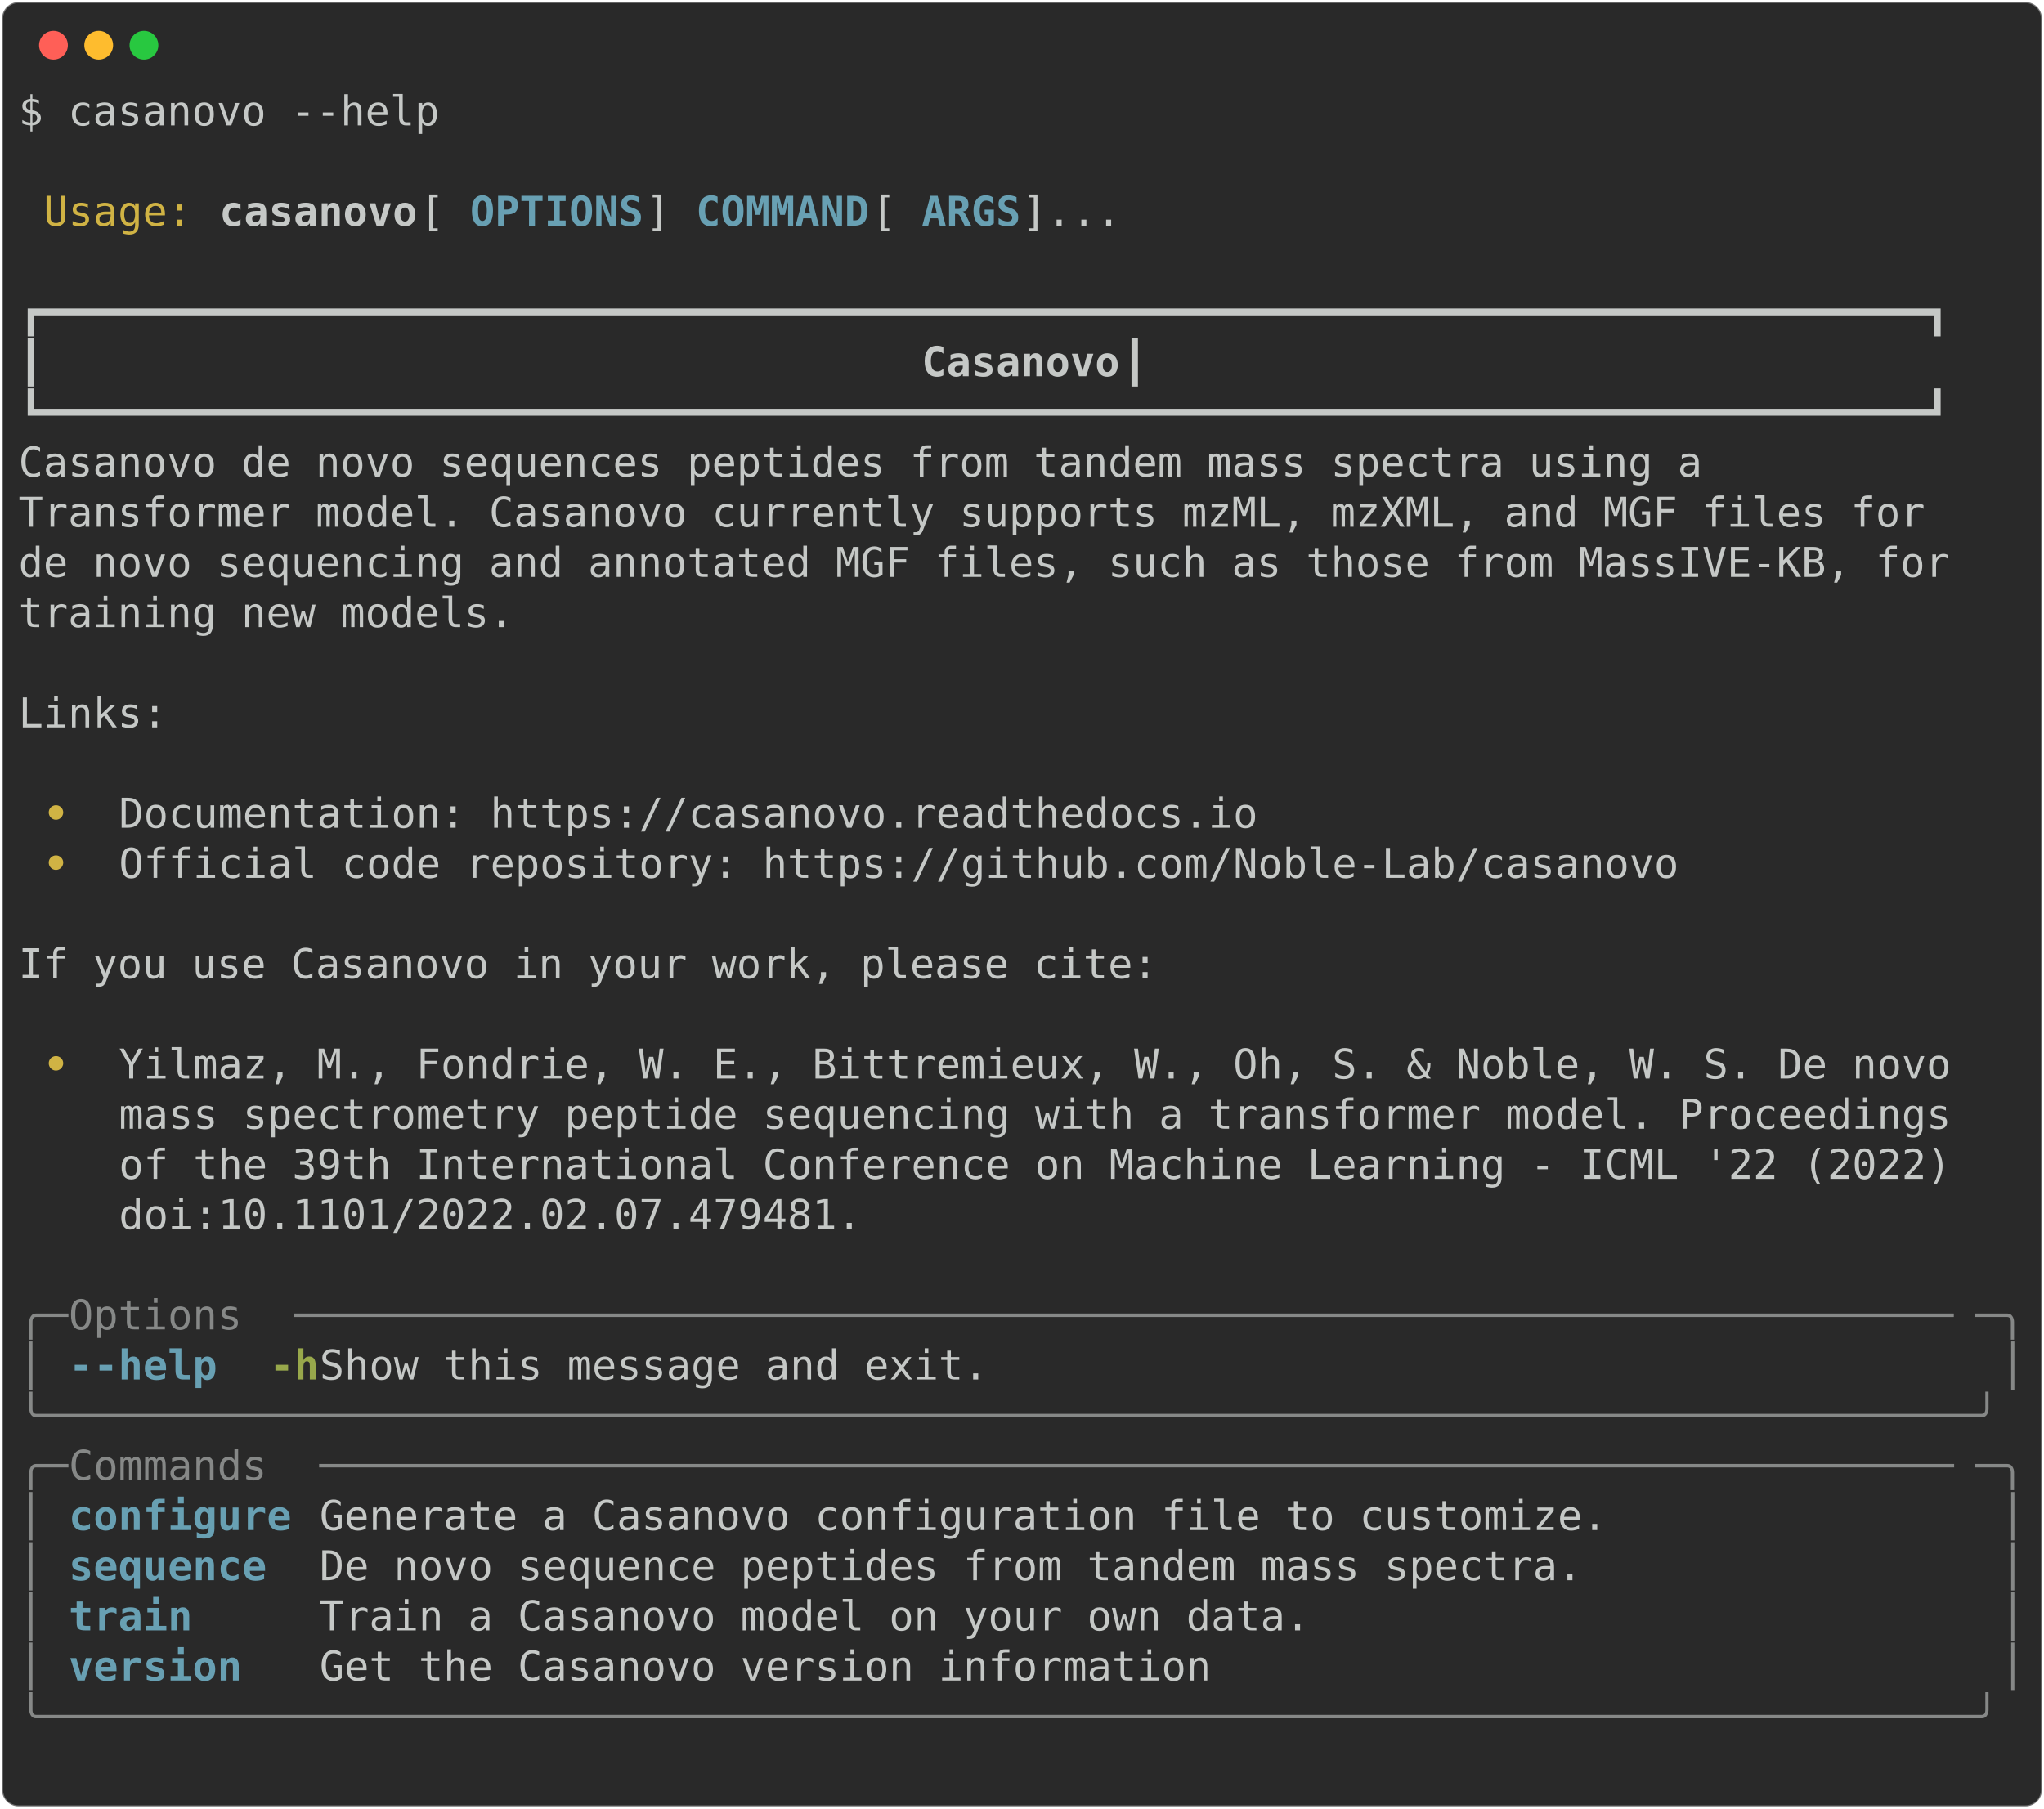
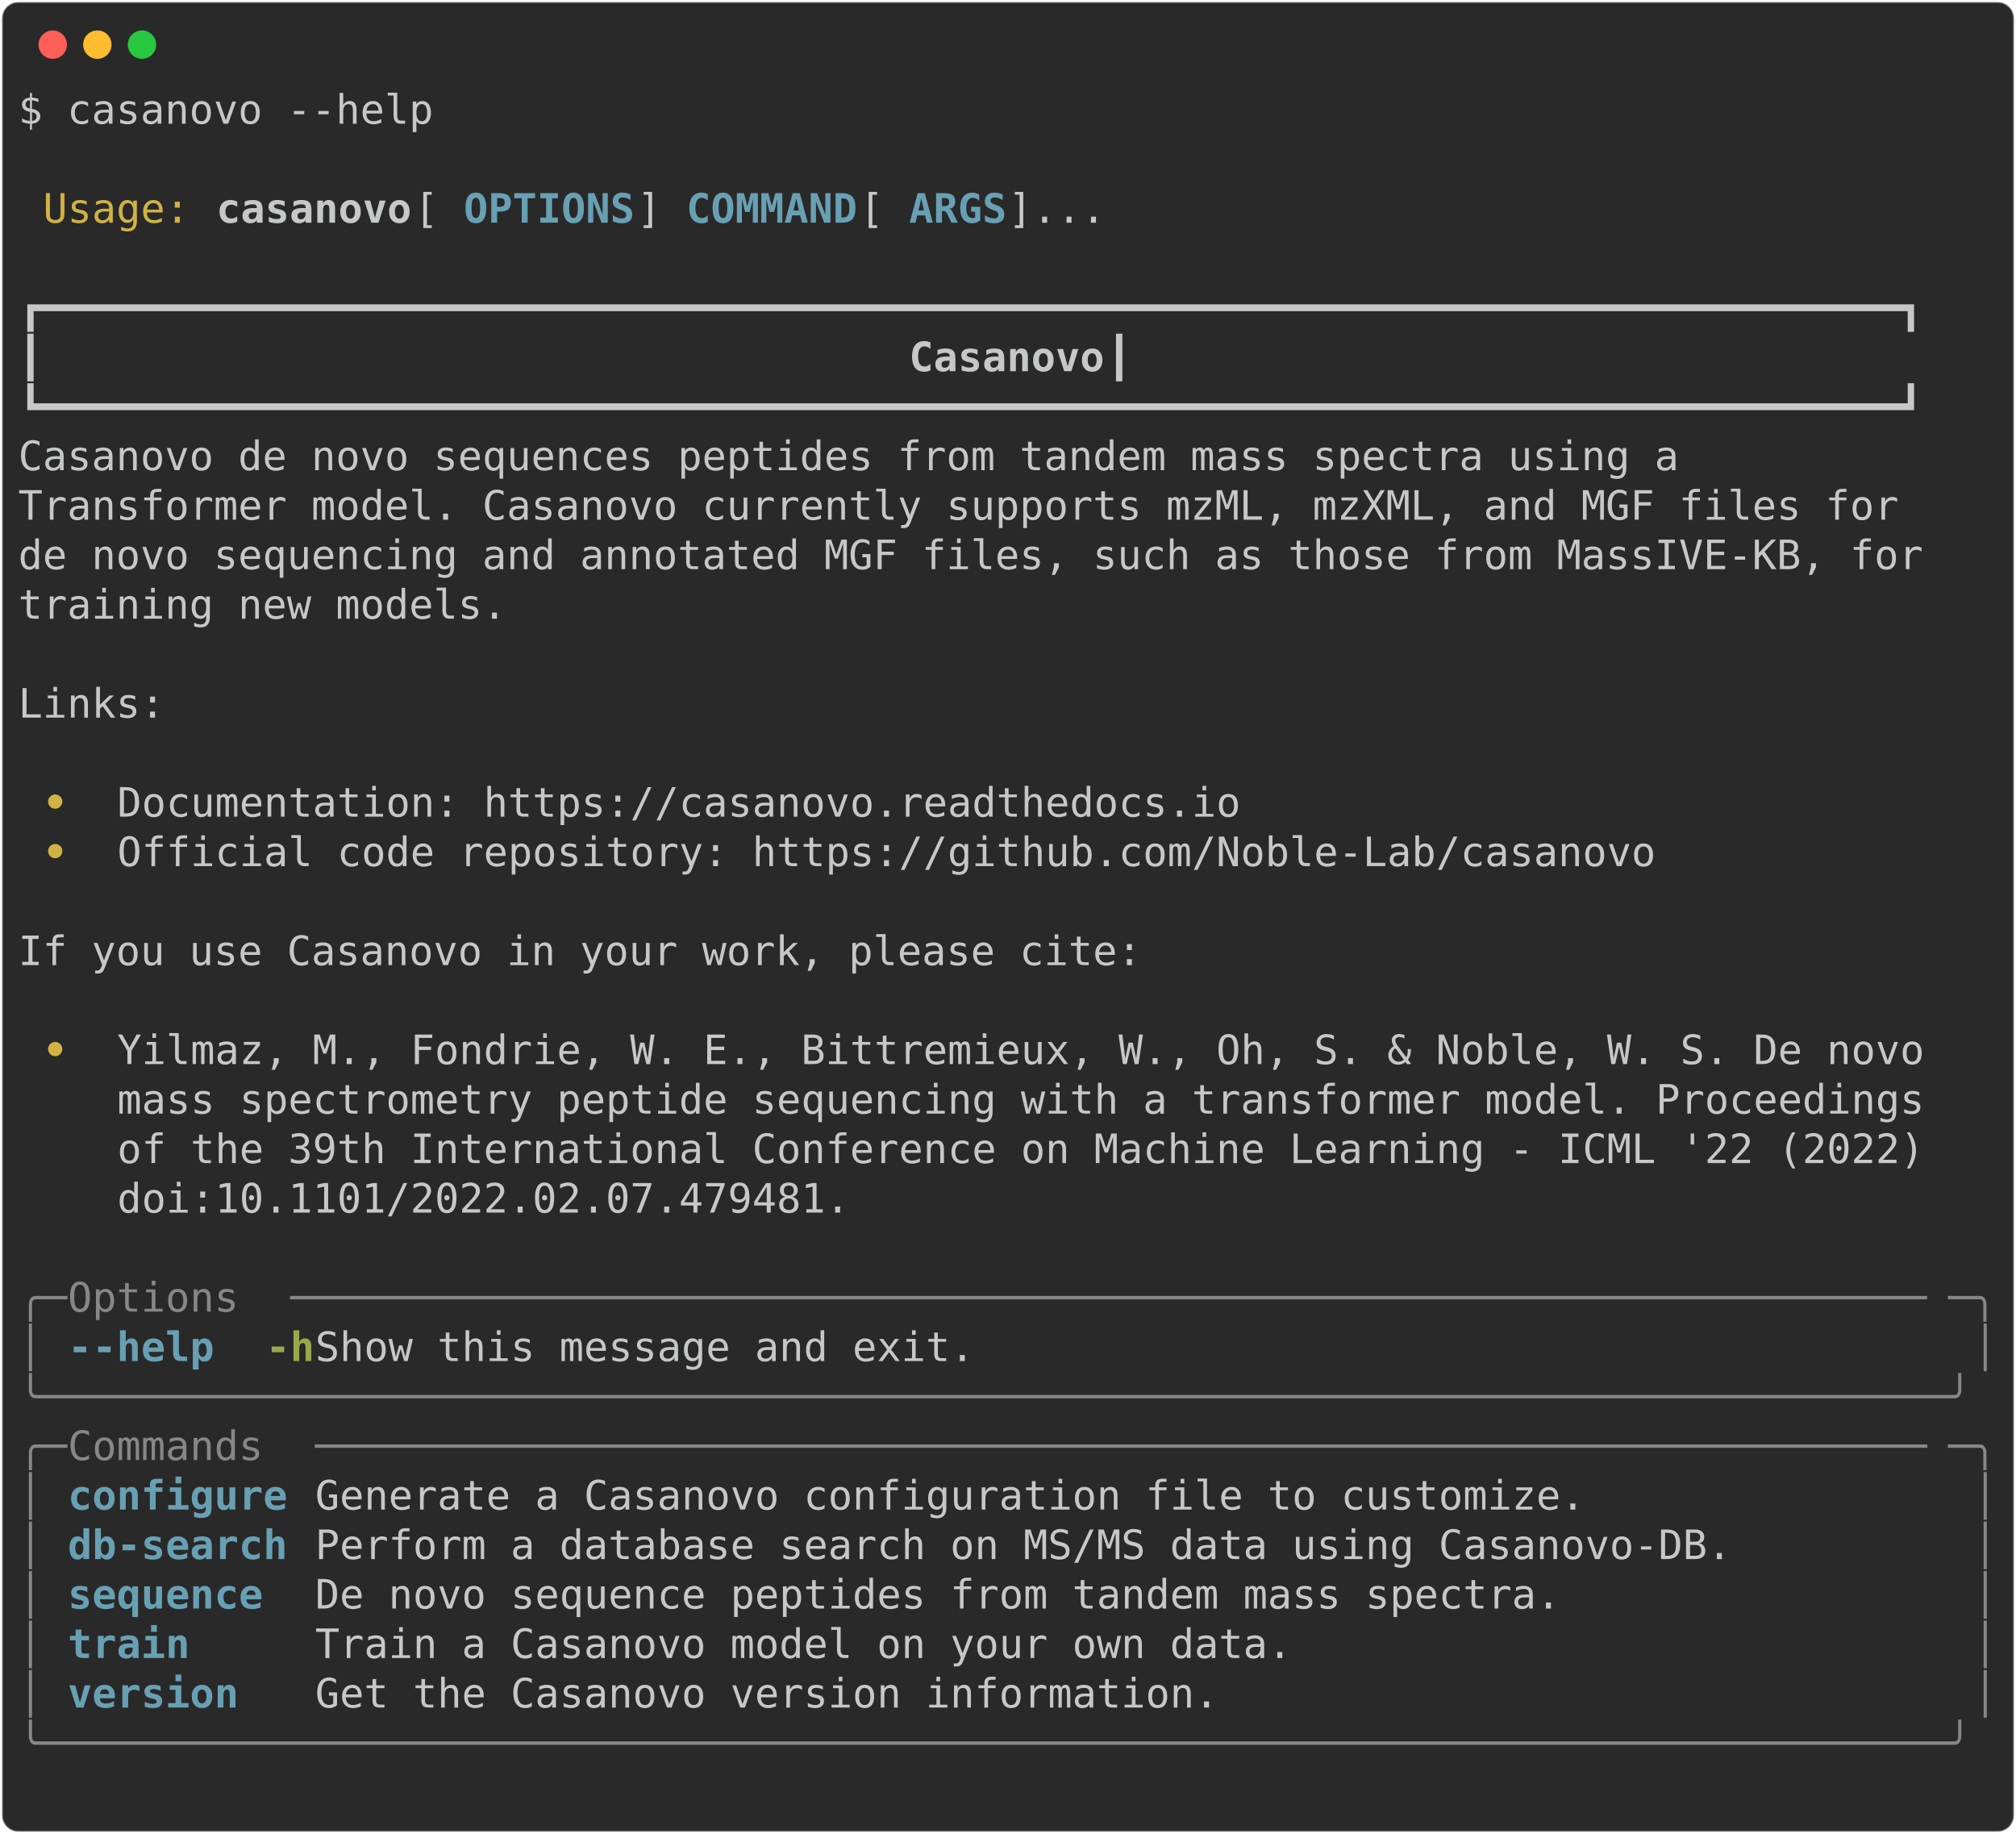
- <svg xmlns="http://www.w3.org/2000/svg" class="rich-terminal" viewBox="0 0 994 879.6">
+ <svg xmlns="http://www.w3.org/2000/svg" class="rich-terminal" viewBox="0 0 994 904.0">
  <style>

    @font-face {
        font-family: "Fira Code";
        src: local("FiraCode-Regular"),
                url("https://cdnjs.cloudflare.com/ajax/libs/firacode/6.2.0/woff2/FiraCode-Regular.woff2") format("woff2"),
                url("https://cdnjs.cloudflare.com/ajax/libs/firacode/6.2.0/woff/FiraCode-Regular.woff") format("woff");
        font-style: normal;
        font-weight: 400;
    }
    @font-face {
        font-family: "Fira Code";
        src: local("FiraCode-Bold"),
                url("https://cdnjs.cloudflare.com/ajax/libs/firacode/6.2.0/woff2/FiraCode-Bold.woff2") format("woff2"),
                url("https://cdnjs.cloudflare.com/ajax/libs/firacode/6.2.0/woff/FiraCode-Bold.woff") format("woff");
        font-style: bold;
        font-weight: 700;
    }

-     .terminal-1998256653-matrix {
+     .terminal-1140158551-matrix {
        font-family: Fira Code, monospace;
        font-size: 20px;
        line-height: 24.4px;
        font-variant-east-asian: full-width;
    }

-     .terminal-1998256653-title {
+     .terminal-1140158551-title {
        font-size: 18px;
        font-weight: bold;
        font-family: arial;
    }

-     .terminal-1998256653-r1 { fill: #c5c8c6 }
- .terminal-1998256653-r2 { fill: #d0b344 }
- .terminal-1998256653-r3 { fill: #c5c8c6;font-weight: bold }
- .terminal-1998256653-r4 { fill: #68a0b3;font-weight: bold }
- .terminal-1998256653-r5 { fill: #d0b344;font-weight: bold }
- .terminal-1998256653-r6 { fill: #868887 }
- .terminal-1998256653-r7 { fill: #98a84b;font-weight: bold }
+     .terminal-1140158551-r1 { fill: #c5c8c6 }
+ .terminal-1140158551-r2 { fill: #d0b344 }
+ .terminal-1140158551-r3 { fill: #c5c8c6;font-weight: bold }
+ .terminal-1140158551-r4 { fill: #68a0b3;font-weight: bold }
+ .terminal-1140158551-r5 { fill: #d0b344;font-weight: bold }
+ .terminal-1140158551-r6 { fill: #868887 }
+ .terminal-1140158551-r7 { fill: #98a84b;font-weight: bold }
    </style>
  <defs>
-     <clipPath id="terminal-1998256653-clip-terminal">
-       <rect x="0" y="0" width="975.0" height="828.6" />
-     </clipPath>
-     <clipPath id="terminal-1998256653-line-0">
+     <clipPath id="terminal-1140158551-clip-terminal">
+       <rect x="0" y="0" width="975.0" height="853.0" />
+     </clipPath>
+     <clipPath id="terminal-1140158551-line-0">
      <rect x="0" y="1.5" width="976" height="24.65" />
    </clipPath>
-     <clipPath id="terminal-1998256653-line-1">
+     <clipPath id="terminal-1140158551-line-1">
      <rect x="0" y="25.9" width="976" height="24.65" />
    </clipPath>
-     <clipPath id="terminal-1998256653-line-2">
+     <clipPath id="terminal-1140158551-line-2">
      <rect x="0" y="50.3" width="976" height="24.65" />
    </clipPath>
-     <clipPath id="terminal-1998256653-line-3">
+     <clipPath id="terminal-1140158551-line-3">
      <rect x="0" y="74.7" width="976" height="24.65" />
    </clipPath>
-     <clipPath id="terminal-1998256653-line-4">
+     <clipPath id="terminal-1140158551-line-4">
      <rect x="0" y="99.1" width="976" height="24.65" />
    </clipPath>
-     <clipPath id="terminal-1998256653-line-5">
+     <clipPath id="terminal-1140158551-line-5">
      <rect x="0" y="123.5" width="976" height="24.65" />
    </clipPath>
-     <clipPath id="terminal-1998256653-line-6">
+     <clipPath id="terminal-1140158551-line-6">
      <rect x="0" y="147.9" width="976" height="24.65" />
    </clipPath>
-     <clipPath id="terminal-1998256653-line-7">
+     <clipPath id="terminal-1140158551-line-7">
      <rect x="0" y="172.3" width="976" height="24.65" />
    </clipPath>
-     <clipPath id="terminal-1998256653-line-8">
+     <clipPath id="terminal-1140158551-line-8">
      <rect x="0" y="196.7" width="976" height="24.65" />
    </clipPath>
-     <clipPath id="terminal-1998256653-line-9">
+     <clipPath id="terminal-1140158551-line-9">
      <rect x="0" y="221.1" width="976" height="24.65" />
    </clipPath>
-     <clipPath id="terminal-1998256653-line-10">
+     <clipPath id="terminal-1140158551-line-10">
      <rect x="0" y="245.5" width="976" height="24.65" />
    </clipPath>
-     <clipPath id="terminal-1998256653-line-11">
+     <clipPath id="terminal-1140158551-line-11">
      <rect x="0" y="269.9" width="976" height="24.65" />
    </clipPath>
-     <clipPath id="terminal-1998256653-line-12">
+     <clipPath id="terminal-1140158551-line-12">
      <rect x="0" y="294.3" width="976" height="24.65" />
    </clipPath>
-     <clipPath id="terminal-1998256653-line-13">
+     <clipPath id="terminal-1140158551-line-13">
      <rect x="0" y="318.7" width="976" height="24.65" />
    </clipPath>
-     <clipPath id="terminal-1998256653-line-14">
+     <clipPath id="terminal-1140158551-line-14">
      <rect x="0" y="343.1" width="976" height="24.65" />
    </clipPath>
-     <clipPath id="terminal-1998256653-line-15">
+     <clipPath id="terminal-1140158551-line-15">
      <rect x="0" y="367.5" width="976" height="24.65" />
    </clipPath>
-     <clipPath id="terminal-1998256653-line-16">
+     <clipPath id="terminal-1140158551-line-16">
      <rect x="0" y="391.9" width="976" height="24.65" />
    </clipPath>
-     <clipPath id="terminal-1998256653-line-17">
+     <clipPath id="terminal-1140158551-line-17">
      <rect x="0" y="416.3" width="976" height="24.65" />
    </clipPath>
-     <clipPath id="terminal-1998256653-line-18">
+     <clipPath id="terminal-1140158551-line-18">
      <rect x="0" y="440.7" width="976" height="24.65" />
    </clipPath>
-     <clipPath id="terminal-1998256653-line-19">
+     <clipPath id="terminal-1140158551-line-19">
      <rect x="0" y="465.1" width="976" height="24.65" />
    </clipPath>
-     <clipPath id="terminal-1998256653-line-20">
+     <clipPath id="terminal-1140158551-line-20">
      <rect x="0" y="489.5" width="976" height="24.65" />
    </clipPath>
-     <clipPath id="terminal-1998256653-line-21">
+     <clipPath id="terminal-1140158551-line-21">
      <rect x="0" y="513.9" width="976" height="24.65" />
    </clipPath>
-     <clipPath id="terminal-1998256653-line-22">
+     <clipPath id="terminal-1140158551-line-22">
      <rect x="0" y="538.3" width="976" height="24.65" />
    </clipPath>
-     <clipPath id="terminal-1998256653-line-23">
+     <clipPath id="terminal-1140158551-line-23">
      <rect x="0" y="562.7" width="976" height="24.65" />
    </clipPath>
-     <clipPath id="terminal-1998256653-line-24">
+     <clipPath id="terminal-1140158551-line-24">
      <rect x="0" y="587.1" width="976" height="24.65" />
    </clipPath>
-     <clipPath id="terminal-1998256653-line-25">
+     <clipPath id="terminal-1140158551-line-25">
      <rect x="0" y="611.5" width="976" height="24.65" />
    </clipPath>
-     <clipPath id="terminal-1998256653-line-26">
+     <clipPath id="terminal-1140158551-line-26">
      <rect x="0" y="635.9" width="976" height="24.65" />
    </clipPath>
-     <clipPath id="terminal-1998256653-line-27">
+     <clipPath id="terminal-1140158551-line-27">
      <rect x="0" y="660.3" width="976" height="24.65" />
    </clipPath>
-     <clipPath id="terminal-1998256653-line-28">
+     <clipPath id="terminal-1140158551-line-28">
      <rect x="0" y="684.7" width="976" height="24.65" />
    </clipPath>
-     <clipPath id="terminal-1998256653-line-29">
+     <clipPath id="terminal-1140158551-line-29">
      <rect x="0" y="709.1" width="976" height="24.65" />
    </clipPath>
-     <clipPath id="terminal-1998256653-line-30">
+     <clipPath id="terminal-1140158551-line-30">
      <rect x="0" y="733.5" width="976" height="24.65" />
    </clipPath>
-     <clipPath id="terminal-1998256653-line-31">
+     <clipPath id="terminal-1140158551-line-31">
      <rect x="0" y="757.9" width="976" height="24.65" />
    </clipPath>
-     <clipPath id="terminal-1998256653-line-32">
+     <clipPath id="terminal-1140158551-line-32">
      <rect x="0" y="782.3" width="976" height="24.65" />
    </clipPath>
+     <clipPath id="terminal-1140158551-line-33">
+       <rect x="0" y="806.7" width="976" height="24.65" />
+     </clipPath>
  </defs>
-   <rect fill="#292929" stroke="rgba(255,255,255,0.35)" stroke-width="1" x="1" y="1" width="992" height="877.6" rx="8" />
+   <rect fill="#292929" stroke="rgba(255,255,255,0.35)" stroke-width="1" x="1" y="1" width="992" height="902" rx="8" />
  <g transform="translate(26,22)">
    <circle cx="0" cy="0" r="7" fill="#ff5f57" />
    <circle cx="22" cy="0" r="7" fill="#febc2e" />
    <circle cx="44" cy="0" r="7" fill="#28c840" />
  </g>
-   <g transform="translate(9, 41)" clip-path="url(#terminal-1998256653-clip-terminal)">
-     <g class="terminal-1998256653-matrix">
-       <text class="terminal-1998256653-r1" x="0" y="20" textLength="207.4" clip-path="url(#terminal-1998256653-line-0)">$ casanovo --help</text>
-       <text class="terminal-1998256653-r1" x="976" y="20" textLength="12.2" clip-path="url(#terminal-1998256653-line-0)">
- </text>
-       <text class="terminal-1998256653-r1" x="976" y="44.4" textLength="12.2" clip-path="url(#terminal-1998256653-line-1)">
- </text>
-       <text class="terminal-1998256653-r2" x="12.2" y="68.8" textLength="73.2" clip-path="url(#terminal-1998256653-line-2)">Usage:</text>
-       <text class="terminal-1998256653-r3" x="97.6" y="68.8" textLength="97.6" clip-path="url(#terminal-1998256653-line-2)">casanovo</text>
-       <text class="terminal-1998256653-r1" x="195.2" y="68.8" textLength="24.4" clip-path="url(#terminal-1998256653-line-2)"> [</text>
-       <text class="terminal-1998256653-r4" x="219.6" y="68.8" textLength="85.4" clip-path="url(#terminal-1998256653-line-2)">OPTIONS</text>
-       <text class="terminal-1998256653-r1" x="305" y="68.8" textLength="24.4" clip-path="url(#terminal-1998256653-line-2)">] </text>
-       <text class="terminal-1998256653-r4" x="329.4" y="68.8" textLength="85.4" clip-path="url(#terminal-1998256653-line-2)">COMMAND</text>
-       <text class="terminal-1998256653-r1" x="414.8" y="68.8" textLength="24.4" clip-path="url(#terminal-1998256653-line-2)"> [</text>
-       <text class="terminal-1998256653-r4" x="439.2" y="68.8" textLength="48.8" clip-path="url(#terminal-1998256653-line-2)">ARGS</text>
-       <text class="terminal-1998256653-r1" x="488" y="68.8" textLength="488" clip-path="url(#terminal-1998256653-line-2)">]...                                    </text>
-       <text class="terminal-1998256653-r1" x="976" y="68.8" textLength="12.2" clip-path="url(#terminal-1998256653-line-2)">
- </text>
-       <text class="terminal-1998256653-r1" x="976" y="93.2" textLength="12.2" clip-path="url(#terminal-1998256653-line-3)">
- </text>
-       <text class="terminal-1998256653-r1" x="0" y="117.6" textLength="976" clip-path="url(#terminal-1998256653-line-4)"> ┏━━━━━━━━━━━━━━━━━━━━━━━━━━━━━━━━━━━━━━━━━━━━━━━━━━━━━━━━━━━━━━━━━━━━━━━━━━━━┓ </text>
-       <text class="terminal-1998256653-r1" x="976" y="117.6" textLength="12.2" clip-path="url(#terminal-1998256653-line-4)">
- </text>
-       <text class="terminal-1998256653-r1" x="0" y="142" textLength="439.2" clip-path="url(#terminal-1998256653-line-5)"> ┃                                  </text>
-       <text class="terminal-1998256653-r3" x="439.2" y="142" textLength="97.6" clip-path="url(#terminal-1998256653-line-5)">Casanovo</text>
-       <text class="terminal-1998256653-r1" x="536.8" y="142" textLength="439.2" clip-path="url(#terminal-1998256653-line-5)">                                  ┃ </text>
-       <text class="terminal-1998256653-r1" x="976" y="142" textLength="12.2" clip-path="url(#terminal-1998256653-line-5)">
- </text>
-       <text class="terminal-1998256653-r1" x="0" y="166.4" textLength="976" clip-path="url(#terminal-1998256653-line-6)"> ┗━━━━━━━━━━━━━━━━━━━━━━━━━━━━━━━━━━━━━━━━━━━━━━━━━━━━━━━━━━━━━━━━━━━━━━━━━━━━┛ </text>
-       <text class="terminal-1998256653-r1" x="976" y="166.4" textLength="12.2" clip-path="url(#terminal-1998256653-line-6)">
- </text>
-       <text class="terminal-1998256653-r1" x="0" y="190.8" textLength="976" clip-path="url(#terminal-1998256653-line-7)"> Casanovo de novo sequences peptides from tandem mass spectra using a           </text>
-       <text class="terminal-1998256653-r1" x="976" y="190.8" textLength="12.2" clip-path="url(#terminal-1998256653-line-7)">
- </text>
-       <text class="terminal-1998256653-r1" x="0" y="215.2" textLength="976" clip-path="url(#terminal-1998256653-line-8)"> Transformer model. Casanovo currently supports mzML, mzXML, and MGF files for  </text>
-       <text class="terminal-1998256653-r1" x="976" y="215.2" textLength="12.2" clip-path="url(#terminal-1998256653-line-8)">
- </text>
-       <text class="terminal-1998256653-r1" x="0" y="239.6" textLength="976" clip-path="url(#terminal-1998256653-line-9)"> de novo sequencing and annotated MGF files, such as those from MassIVE-KB, for </text>
-       <text class="terminal-1998256653-r1" x="976" y="239.6" textLength="12.2" clip-path="url(#terminal-1998256653-line-9)">
- </text>
-       <text class="terminal-1998256653-r1" x="0" y="264" textLength="976" clip-path="url(#terminal-1998256653-line-10)"> training new models.                                                           </text>
-       <text class="terminal-1998256653-r1" x="976" y="264" textLength="12.2" clip-path="url(#terminal-1998256653-line-10)">
- </text>
-       <text class="terminal-1998256653-r1" x="976" y="288.4" textLength="12.2" clip-path="url(#terminal-1998256653-line-11)">
- </text>
-       <text class="terminal-1998256653-r1" x="0" y="312.8" textLength="976" clip-path="url(#terminal-1998256653-line-12)"> Links:                                                                         </text>
-       <text class="terminal-1998256653-r1" x="976" y="312.8" textLength="12.2" clip-path="url(#terminal-1998256653-line-12)">
- </text>
-       <text class="terminal-1998256653-r1" x="976" y="337.2" textLength="12.2" clip-path="url(#terminal-1998256653-line-13)">
- </text>
-       <text class="terminal-1998256653-r5" x="12.2" y="361.6" textLength="36.6" clip-path="url(#terminal-1998256653-line-14)"> • </text>
-       <text class="terminal-1998256653-r1" x="48.8" y="361.6" textLength="927.2" clip-path="url(#terminal-1998256653-line-14)">Documentation: https://casanovo.readthedocs.io                              </text>
-       <text class="terminal-1998256653-r1" x="976" y="361.6" textLength="12.2" clip-path="url(#terminal-1998256653-line-14)">
- </text>
-       <text class="terminal-1998256653-r5" x="12.2" y="386" textLength="36.6" clip-path="url(#terminal-1998256653-line-15)"> • </text>
-       <text class="terminal-1998256653-r1" x="48.8" y="386" textLength="927.2" clip-path="url(#terminal-1998256653-line-15)">Official code repository: https://github.com/Noble-Lab/casanovo             </text>
-       <text class="terminal-1998256653-r1" x="976" y="386" textLength="12.2" clip-path="url(#terminal-1998256653-line-15)">
- </text>
-       <text class="terminal-1998256653-r1" x="976" y="410.4" textLength="12.2" clip-path="url(#terminal-1998256653-line-16)">
- </text>
-       <text class="terminal-1998256653-r1" x="0" y="434.8" textLength="976" clip-path="url(#terminal-1998256653-line-17)"> If you use Casanovo in your work, please cite:                                 </text>
-       <text class="terminal-1998256653-r1" x="976" y="434.8" textLength="12.2" clip-path="url(#terminal-1998256653-line-17)">
- </text>
-       <text class="terminal-1998256653-r1" x="976" y="459.2" textLength="12.2" clip-path="url(#terminal-1998256653-line-18)">
- </text>
-       <text class="terminal-1998256653-r5" x="12.2" y="483.6" textLength="36.6" clip-path="url(#terminal-1998256653-line-19)"> • </text>
-       <text class="terminal-1998256653-r1" x="48.8" y="483.6" textLength="927.2" clip-path="url(#terminal-1998256653-line-19)">Yilmaz, M., Fondrie, W. E., Bittremieux, W., Oh, S. &amp; Noble, W. S. De novo  </text>
-       <text class="terminal-1998256653-r1" x="976" y="483.6" textLength="12.2" clip-path="url(#terminal-1998256653-line-19)">
- </text>
-       <text class="terminal-1998256653-r1" x="48.8" y="508" textLength="927.2" clip-path="url(#terminal-1998256653-line-20)">mass spectrometry peptide sequencing with a transformer model. Proceedings  </text>
-       <text class="terminal-1998256653-r1" x="976" y="508" textLength="12.2" clip-path="url(#terminal-1998256653-line-20)">
- </text>
-       <text class="terminal-1998256653-r1" x="48.8" y="532.4" textLength="927.2" clip-path="url(#terminal-1998256653-line-21)">of the 39th International Conference on Machine Learning - ICML '22 (2022)  </text>
-       <text class="terminal-1998256653-r1" x="976" y="532.4" textLength="12.2" clip-path="url(#terminal-1998256653-line-21)">
- </text>
-       <text class="terminal-1998256653-r1" x="48.8" y="556.8" textLength="927.2" clip-path="url(#terminal-1998256653-line-22)">doi:10.1101/2022.02.07.479481.                                              </text>
-       <text class="terminal-1998256653-r1" x="976" y="556.8" textLength="12.2" clip-path="url(#terminal-1998256653-line-22)">
- </text>
-       <text class="terminal-1998256653-r1" x="976" y="581.2" textLength="12.2" clip-path="url(#terminal-1998256653-line-23)">
- </text>
-       <text class="terminal-1998256653-r6" x="0" y="605.6" textLength="24.4" clip-path="url(#terminal-1998256653-line-24)">╭─</text>
-       <text class="terminal-1998256653-r6" x="24.4" y="605.6" textLength="109.8" clip-path="url(#terminal-1998256653-line-24)"> Options </text>
-       <text class="terminal-1998256653-r6" x="134.2" y="605.6" textLength="817.4" clip-path="url(#terminal-1998256653-line-24)">───────────────────────────────────────────────────────────────────</text>
-       <text class="terminal-1998256653-r6" x="951.6" y="605.6" textLength="24.4" clip-path="url(#terminal-1998256653-line-24)">─╮</text>
-       <text class="terminal-1998256653-r1" x="976" y="605.6" textLength="12.2" clip-path="url(#terminal-1998256653-line-24)">
- </text>
-       <text class="terminal-1998256653-r6" x="0" y="630" textLength="12.2" clip-path="url(#terminal-1998256653-line-25)">│</text>
-       <text class="terminal-1998256653-r4" x="24.4" y="630" textLength="73.2" clip-path="url(#terminal-1998256653-line-25)">--help</text>
-       <text class="terminal-1998256653-r7" x="122" y="630" textLength="24.4" clip-path="url(#terminal-1998256653-line-25)">-h</text>
-       <text class="terminal-1998256653-r1" x="146.4" y="630" textLength="817.4" clip-path="url(#terminal-1998256653-line-25)">    Show this message and exit.                                    </text>
-       <text class="terminal-1998256653-r6" x="963.8" y="630" textLength="12.2" clip-path="url(#terminal-1998256653-line-25)">│</text>
-       <text class="terminal-1998256653-r1" x="976" y="630" textLength="12.2" clip-path="url(#terminal-1998256653-line-25)">
- </text>
-       <text class="terminal-1998256653-r6" x="0" y="654.4" textLength="976" clip-path="url(#terminal-1998256653-line-26)">╰──────────────────────────────────────────────────────────────────────────────╯</text>
-       <text class="terminal-1998256653-r1" x="976" y="654.4" textLength="12.2" clip-path="url(#terminal-1998256653-line-26)">
- </text>
-       <text class="terminal-1998256653-r6" x="0" y="678.8" textLength="24.4" clip-path="url(#terminal-1998256653-line-27)">╭─</text>
-       <text class="terminal-1998256653-r6" x="24.4" y="678.8" textLength="122" clip-path="url(#terminal-1998256653-line-27)"> Commands </text>
-       <text class="terminal-1998256653-r6" x="146.4" y="678.8" textLength="805.2" clip-path="url(#terminal-1998256653-line-27)">──────────────────────────────────────────────────────────────────</text>
-       <text class="terminal-1998256653-r6" x="951.6" y="678.8" textLength="24.4" clip-path="url(#terminal-1998256653-line-27)">─╮</text>
-       <text class="terminal-1998256653-r1" x="976" y="678.8" textLength="12.2" clip-path="url(#terminal-1998256653-line-27)">
- </text>
-       <text class="terminal-1998256653-r6" x="0" y="703.2" textLength="12.2" clip-path="url(#terminal-1998256653-line-28)">│</text>
-       <text class="terminal-1998256653-r4" x="24.4" y="703.2" textLength="109.8" clip-path="url(#terminal-1998256653-line-28)">configure</text>
-       <text class="terminal-1998256653-r1" x="146.4" y="703.2" textLength="817.4" clip-path="url(#terminal-1998256653-line-28)"> Generate a Casanovo configuration file to customize.              </text>
-       <text class="terminal-1998256653-r6" x="963.8" y="703.2" textLength="12.2" clip-path="url(#terminal-1998256653-line-28)">│</text>
-       <text class="terminal-1998256653-r1" x="976" y="703.2" textLength="12.2" clip-path="url(#terminal-1998256653-line-28)">
- </text>
-       <text class="terminal-1998256653-r6" x="0" y="727.6" textLength="12.2" clip-path="url(#terminal-1998256653-line-29)">│</text>
-       <text class="terminal-1998256653-r4" x="24.4" y="727.6" textLength="109.8" clip-path="url(#terminal-1998256653-line-29)">sequence </text>
-       <text class="terminal-1998256653-r1" x="146.4" y="727.6" textLength="817.4" clip-path="url(#terminal-1998256653-line-29)"> De novo sequence peptides from tandem mass spectra.               </text>
-       <text class="terminal-1998256653-r6" x="963.8" y="727.6" textLength="12.2" clip-path="url(#terminal-1998256653-line-29)">│</text>
-       <text class="terminal-1998256653-r1" x="976" y="727.6" textLength="12.2" clip-path="url(#terminal-1998256653-line-29)">
- </text>
-       <text class="terminal-1998256653-r6" x="0" y="752" textLength="12.2" clip-path="url(#terminal-1998256653-line-30)">│</text>
-       <text class="terminal-1998256653-r4" x="24.4" y="752" textLength="109.8" clip-path="url(#terminal-1998256653-line-30)">train    </text>
-       <text class="terminal-1998256653-r1" x="146.4" y="752" textLength="817.4" clip-path="url(#terminal-1998256653-line-30)"> Train a Casanovo model on your own data.                          </text>
-       <text class="terminal-1998256653-r6" x="963.8" y="752" textLength="12.2" clip-path="url(#terminal-1998256653-line-30)">│</text>
-       <text class="terminal-1998256653-r1" x="976" y="752" textLength="12.2" clip-path="url(#terminal-1998256653-line-30)">
- </text>
-       <text class="terminal-1998256653-r6" x="0" y="776.4" textLength="12.2" clip-path="url(#terminal-1998256653-line-31)">│</text>
-       <text class="terminal-1998256653-r4" x="24.4" y="776.4" textLength="109.8" clip-path="url(#terminal-1998256653-line-31)">version  </text>
-       <text class="terminal-1998256653-r1" x="146.4" y="776.4" textLength="817.4" clip-path="url(#terminal-1998256653-line-31)"> Get the Casanovo version information                              </text>
-       <text class="terminal-1998256653-r6" x="963.8" y="776.4" textLength="12.2" clip-path="url(#terminal-1998256653-line-31)">│</text>
-       <text class="terminal-1998256653-r1" x="976" y="776.4" textLength="12.2" clip-path="url(#terminal-1998256653-line-31)">
- </text>
-       <text class="terminal-1998256653-r6" x="0" y="800.8" textLength="976" clip-path="url(#terminal-1998256653-line-32)">╰──────────────────────────────────────────────────────────────────────────────╯</text>
-       <text class="terminal-1998256653-r1" x="976" y="800.8" textLength="12.2" clip-path="url(#terminal-1998256653-line-32)">
- </text>
-       <text class="terminal-1998256653-r1" x="976" y="825.2" textLength="12.2" clip-path="url(#terminal-1998256653-line-33)">
+   <g transform="translate(9, 41)" clip-path="url(#terminal-1140158551-clip-terminal)">
+     <g class="terminal-1140158551-matrix">
+       <text class="terminal-1140158551-r1" x="0" y="20" textLength="207.4" clip-path="url(#terminal-1140158551-line-0)">$ casanovo --help</text>
+       <text class="terminal-1140158551-r1" x="976" y="20" textLength="12.2" clip-path="url(#terminal-1140158551-line-0)">
+ </text>
+       <text class="terminal-1140158551-r1" x="976" y="44.4" textLength="12.2" clip-path="url(#terminal-1140158551-line-1)">
+ </text>
+       <text class="terminal-1140158551-r2" x="12.2" y="68.8" textLength="73.2" clip-path="url(#terminal-1140158551-line-2)">Usage:</text>
+       <text class="terminal-1140158551-r3" x="97.6" y="68.8" textLength="97.6" clip-path="url(#terminal-1140158551-line-2)">casanovo</text>
+       <text class="terminal-1140158551-r1" x="195.2" y="68.8" textLength="24.4" clip-path="url(#terminal-1140158551-line-2)"> [</text>
+       <text class="terminal-1140158551-r4" x="219.6" y="68.8" textLength="85.4" clip-path="url(#terminal-1140158551-line-2)">OPTIONS</text>
+       <text class="terminal-1140158551-r1" x="305" y="68.8" textLength="24.4" clip-path="url(#terminal-1140158551-line-2)">] </text>
+       <text class="terminal-1140158551-r4" x="329.4" y="68.8" textLength="85.4" clip-path="url(#terminal-1140158551-line-2)">COMMAND</text>
+       <text class="terminal-1140158551-r1" x="414.8" y="68.8" textLength="24.4" clip-path="url(#terminal-1140158551-line-2)"> [</text>
+       <text class="terminal-1140158551-r4" x="439.2" y="68.8" textLength="48.8" clip-path="url(#terminal-1140158551-line-2)">ARGS</text>
+       <text class="terminal-1140158551-r1" x="488" y="68.8" textLength="488" clip-path="url(#terminal-1140158551-line-2)">]...                                    </text>
+       <text class="terminal-1140158551-r1" x="976" y="68.8" textLength="12.2" clip-path="url(#terminal-1140158551-line-2)">
+ </text>
+       <text class="terminal-1140158551-r1" x="976" y="93.2" textLength="12.2" clip-path="url(#terminal-1140158551-line-3)">
+ </text>
+       <text class="terminal-1140158551-r1" x="0" y="117.6" textLength="976" clip-path="url(#terminal-1140158551-line-4)"> ┏━━━━━━━━━━━━━━━━━━━━━━━━━━━━━━━━━━━━━━━━━━━━━━━━━━━━━━━━━━━━━━━━━━━━━━━━━━━━┓ </text>
+       <text class="terminal-1140158551-r1" x="976" y="117.6" textLength="12.2" clip-path="url(#terminal-1140158551-line-4)">
+ </text>
+       <text class="terminal-1140158551-r1" x="0" y="142" textLength="439.2" clip-path="url(#terminal-1140158551-line-5)"> ┃                                  </text>
+       <text class="terminal-1140158551-r3" x="439.2" y="142" textLength="97.6" clip-path="url(#terminal-1140158551-line-5)">Casanovo</text>
+       <text class="terminal-1140158551-r1" x="536.8" y="142" textLength="439.2" clip-path="url(#terminal-1140158551-line-5)">                                  ┃ </text>
+       <text class="terminal-1140158551-r1" x="976" y="142" textLength="12.2" clip-path="url(#terminal-1140158551-line-5)">
+ </text>
+       <text class="terminal-1140158551-r1" x="0" y="166.4" textLength="976" clip-path="url(#terminal-1140158551-line-6)"> ┗━━━━━━━━━━━━━━━━━━━━━━━━━━━━━━━━━━━━━━━━━━━━━━━━━━━━━━━━━━━━━━━━━━━━━━━━━━━━┛ </text>
+       <text class="terminal-1140158551-r1" x="976" y="166.4" textLength="12.2" clip-path="url(#terminal-1140158551-line-6)">
+ </text>
+       <text class="terminal-1140158551-r1" x="0" y="190.8" textLength="976" clip-path="url(#terminal-1140158551-line-7)"> Casanovo de novo sequences peptides from tandem mass spectra using a           </text>
+       <text class="terminal-1140158551-r1" x="976" y="190.8" textLength="12.2" clip-path="url(#terminal-1140158551-line-7)">
+ </text>
+       <text class="terminal-1140158551-r1" x="0" y="215.2" textLength="976" clip-path="url(#terminal-1140158551-line-8)"> Transformer model. Casanovo currently supports mzML, mzXML, and MGF files for  </text>
+       <text class="terminal-1140158551-r1" x="976" y="215.2" textLength="12.2" clip-path="url(#terminal-1140158551-line-8)">
+ </text>
+       <text class="terminal-1140158551-r1" x="0" y="239.6" textLength="976" clip-path="url(#terminal-1140158551-line-9)"> de novo sequencing and annotated MGF files, such as those from MassIVE-KB, for </text>
+       <text class="terminal-1140158551-r1" x="976" y="239.6" textLength="12.2" clip-path="url(#terminal-1140158551-line-9)">
+ </text>
+       <text class="terminal-1140158551-r1" x="0" y="264" textLength="976" clip-path="url(#terminal-1140158551-line-10)"> training new models.                                                           </text>
+       <text class="terminal-1140158551-r1" x="976" y="264" textLength="12.2" clip-path="url(#terminal-1140158551-line-10)">
+ </text>
+       <text class="terminal-1140158551-r1" x="976" y="288.4" textLength="12.2" clip-path="url(#terminal-1140158551-line-11)">
+ </text>
+       <text class="terminal-1140158551-r1" x="0" y="312.8" textLength="976" clip-path="url(#terminal-1140158551-line-12)"> Links:                                                                         </text>
+       <text class="terminal-1140158551-r1" x="976" y="312.8" textLength="12.2" clip-path="url(#terminal-1140158551-line-12)">
+ </text>
+       <text class="terminal-1140158551-r1" x="976" y="337.2" textLength="12.2" clip-path="url(#terminal-1140158551-line-13)">
+ </text>
+       <text class="terminal-1140158551-r5" x="12.2" y="361.6" textLength="36.6" clip-path="url(#terminal-1140158551-line-14)"> • </text>
+       <text class="terminal-1140158551-r1" x="48.8" y="361.6" textLength="927.2" clip-path="url(#terminal-1140158551-line-14)">Documentation: https://casanovo.readthedocs.io                              </text>
+       <text class="terminal-1140158551-r1" x="976" y="361.6" textLength="12.2" clip-path="url(#terminal-1140158551-line-14)">
+ </text>
+       <text class="terminal-1140158551-r5" x="12.2" y="386" textLength="36.6" clip-path="url(#terminal-1140158551-line-15)"> • </text>
+       <text class="terminal-1140158551-r1" x="48.8" y="386" textLength="927.2" clip-path="url(#terminal-1140158551-line-15)">Official code repository: https://github.com/Noble-Lab/casanovo             </text>
+       <text class="terminal-1140158551-r1" x="976" y="386" textLength="12.2" clip-path="url(#terminal-1140158551-line-15)">
+ </text>
+       <text class="terminal-1140158551-r1" x="976" y="410.4" textLength="12.2" clip-path="url(#terminal-1140158551-line-16)">
+ </text>
+       <text class="terminal-1140158551-r1" x="0" y="434.8" textLength="976" clip-path="url(#terminal-1140158551-line-17)"> If you use Casanovo in your work, please cite:                                 </text>
+       <text class="terminal-1140158551-r1" x="976" y="434.8" textLength="12.2" clip-path="url(#terminal-1140158551-line-17)">
+ </text>
+       <text class="terminal-1140158551-r1" x="976" y="459.2" textLength="12.2" clip-path="url(#terminal-1140158551-line-18)">
+ </text>
+       <text class="terminal-1140158551-r5" x="12.2" y="483.6" textLength="36.6" clip-path="url(#terminal-1140158551-line-19)"> • </text>
+       <text class="terminal-1140158551-r1" x="48.8" y="483.6" textLength="927.2" clip-path="url(#terminal-1140158551-line-19)">Yilmaz, M., Fondrie, W. E., Bittremieux, W., Oh, S. &amp; Noble, W. S. De novo  </text>
+       <text class="terminal-1140158551-r1" x="976" y="483.6" textLength="12.2" clip-path="url(#terminal-1140158551-line-19)">
+ </text>
+       <text class="terminal-1140158551-r1" x="48.8" y="508" textLength="927.2" clip-path="url(#terminal-1140158551-line-20)">mass spectrometry peptide sequencing with a transformer model. Proceedings  </text>
+       <text class="terminal-1140158551-r1" x="976" y="508" textLength="12.2" clip-path="url(#terminal-1140158551-line-20)">
+ </text>
+       <text class="terminal-1140158551-r1" x="48.8" y="532.4" textLength="927.2" clip-path="url(#terminal-1140158551-line-21)">of the 39th International Conference on Machine Learning - ICML '22 (2022)  </text>
+       <text class="terminal-1140158551-r1" x="976" y="532.4" textLength="12.2" clip-path="url(#terminal-1140158551-line-21)">
+ </text>
+       <text class="terminal-1140158551-r1" x="48.8" y="556.8" textLength="927.2" clip-path="url(#terminal-1140158551-line-22)">doi:10.1101/2022.02.07.479481.                                              </text>
+       <text class="terminal-1140158551-r1" x="976" y="556.8" textLength="12.2" clip-path="url(#terminal-1140158551-line-22)">
+ </text>
+       <text class="terminal-1140158551-r1" x="976" y="581.2" textLength="12.2" clip-path="url(#terminal-1140158551-line-23)">
+ </text>
+       <text class="terminal-1140158551-r6" x="0" y="605.6" textLength="24.4" clip-path="url(#terminal-1140158551-line-24)">╭─</text>
+       <text class="terminal-1140158551-r6" x="24.4" y="605.6" textLength="109.8" clip-path="url(#terminal-1140158551-line-24)"> Options </text>
+       <text class="terminal-1140158551-r6" x="134.2" y="605.6" textLength="817.4" clip-path="url(#terminal-1140158551-line-24)">───────────────────────────────────────────────────────────────────</text>
+       <text class="terminal-1140158551-r6" x="951.6" y="605.6" textLength="24.4" clip-path="url(#terminal-1140158551-line-24)">─╮</text>
+       <text class="terminal-1140158551-r1" x="976" y="605.6" textLength="12.2" clip-path="url(#terminal-1140158551-line-24)">
+ </text>
+       <text class="terminal-1140158551-r6" x="0" y="630" textLength="12.2" clip-path="url(#terminal-1140158551-line-25)">│</text>
+       <text class="terminal-1140158551-r4" x="24.4" y="630" textLength="73.2" clip-path="url(#terminal-1140158551-line-25)">--help</text>
+       <text class="terminal-1140158551-r7" x="122" y="630" textLength="24.4" clip-path="url(#terminal-1140158551-line-25)">-h</text>
+       <text class="terminal-1140158551-r1" x="146.4" y="630" textLength="817.4" clip-path="url(#terminal-1140158551-line-25)">    Show this message and exit.                                    </text>
+       <text class="terminal-1140158551-r6" x="963.8" y="630" textLength="12.2" clip-path="url(#terminal-1140158551-line-25)">│</text>
+       <text class="terminal-1140158551-r1" x="976" y="630" textLength="12.2" clip-path="url(#terminal-1140158551-line-25)">
+ </text>
+       <text class="terminal-1140158551-r6" x="0" y="654.4" textLength="976" clip-path="url(#terminal-1140158551-line-26)">╰──────────────────────────────────────────────────────────────────────────────╯</text>
+       <text class="terminal-1140158551-r1" x="976" y="654.4" textLength="12.2" clip-path="url(#terminal-1140158551-line-26)">
+ </text>
+       <text class="terminal-1140158551-r6" x="0" y="678.8" textLength="24.4" clip-path="url(#terminal-1140158551-line-27)">╭─</text>
+       <text class="terminal-1140158551-r6" x="24.4" y="678.8" textLength="122" clip-path="url(#terminal-1140158551-line-27)"> Commands </text>
+       <text class="terminal-1140158551-r6" x="146.4" y="678.8" textLength="805.2" clip-path="url(#terminal-1140158551-line-27)">──────────────────────────────────────────────────────────────────</text>
+       <text class="terminal-1140158551-r6" x="951.6" y="678.8" textLength="24.4" clip-path="url(#terminal-1140158551-line-27)">─╮</text>
+       <text class="terminal-1140158551-r1" x="976" y="678.8" textLength="12.2" clip-path="url(#terminal-1140158551-line-27)">
+ </text>
+       <text class="terminal-1140158551-r6" x="0" y="703.2" textLength="12.2" clip-path="url(#terminal-1140158551-line-28)">│</text>
+       <text class="terminal-1140158551-r4" x="24.4" y="703.2" textLength="109.8" clip-path="url(#terminal-1140158551-line-28)">configure</text>
+       <text class="terminal-1140158551-r1" x="146.4" y="703.2" textLength="817.4" clip-path="url(#terminal-1140158551-line-28)"> Generate a Casanovo configuration file to customize.              </text>
+       <text class="terminal-1140158551-r6" x="963.8" y="703.2" textLength="12.2" clip-path="url(#terminal-1140158551-line-28)">│</text>
+       <text class="terminal-1140158551-r1" x="976" y="703.2" textLength="12.2" clip-path="url(#terminal-1140158551-line-28)">
+ </text>
+       <text class="terminal-1140158551-r6" x="0" y="727.6" textLength="12.2" clip-path="url(#terminal-1140158551-line-29)">│</text>
+       <text class="terminal-1140158551-r4" x="24.4" y="727.6" textLength="109.8" clip-path="url(#terminal-1140158551-line-29)">db-search</text>
+       <text class="terminal-1140158551-r1" x="146.4" y="727.6" textLength="817.4" clip-path="url(#terminal-1140158551-line-29)"> Perform a database search on MS/MS data using Casanovo-DB.        </text>
+       <text class="terminal-1140158551-r6" x="963.8" y="727.6" textLength="12.2" clip-path="url(#terminal-1140158551-line-29)">│</text>
+       <text class="terminal-1140158551-r1" x="976" y="727.6" textLength="12.2" clip-path="url(#terminal-1140158551-line-29)">
+ </text>
+       <text class="terminal-1140158551-r6" x="0" y="752" textLength="12.2" clip-path="url(#terminal-1140158551-line-30)">│</text>
+       <text class="terminal-1140158551-r4" x="24.4" y="752" textLength="109.8" clip-path="url(#terminal-1140158551-line-30)">sequence </text>
+       <text class="terminal-1140158551-r1" x="146.4" y="752" textLength="817.4" clip-path="url(#terminal-1140158551-line-30)"> De novo sequence peptides from tandem mass spectra.               </text>
+       <text class="terminal-1140158551-r6" x="963.8" y="752" textLength="12.2" clip-path="url(#terminal-1140158551-line-30)">│</text>
+       <text class="terminal-1140158551-r1" x="976" y="752" textLength="12.2" clip-path="url(#terminal-1140158551-line-30)">
+ </text>
+       <text class="terminal-1140158551-r6" x="0" y="776.4" textLength="12.2" clip-path="url(#terminal-1140158551-line-31)">│</text>
+       <text class="terminal-1140158551-r4" x="24.4" y="776.4" textLength="109.8" clip-path="url(#terminal-1140158551-line-31)">train    </text>
+       <text class="terminal-1140158551-r1" x="146.4" y="776.4" textLength="817.4" clip-path="url(#terminal-1140158551-line-31)"> Train a Casanovo model on your own data.                          </text>
+       <text class="terminal-1140158551-r6" x="963.8" y="776.4" textLength="12.2" clip-path="url(#terminal-1140158551-line-31)">│</text>
+       <text class="terminal-1140158551-r1" x="976" y="776.4" textLength="12.2" clip-path="url(#terminal-1140158551-line-31)">
+ </text>
+       <text class="terminal-1140158551-r6" x="0" y="800.8" textLength="12.2" clip-path="url(#terminal-1140158551-line-32)">│</text>
+       <text class="terminal-1140158551-r4" x="24.4" y="800.8" textLength="109.8" clip-path="url(#terminal-1140158551-line-32)">version  </text>
+       <text class="terminal-1140158551-r1" x="146.4" y="800.8" textLength="817.4" clip-path="url(#terminal-1140158551-line-32)"> Get the Casanovo version information.                             </text>
+       <text class="terminal-1140158551-r6" x="963.8" y="800.8" textLength="12.2" clip-path="url(#terminal-1140158551-line-32)">│</text>
+       <text class="terminal-1140158551-r1" x="976" y="800.8" textLength="12.2" clip-path="url(#terminal-1140158551-line-32)">
+ </text>
+       <text class="terminal-1140158551-r6" x="0" y="825.2" textLength="976" clip-path="url(#terminal-1140158551-line-33)">╰──────────────────────────────────────────────────────────────────────────────╯</text>
+       <text class="terminal-1140158551-r1" x="976" y="825.2" textLength="12.2" clip-path="url(#terminal-1140158551-line-33)">
+ </text>
+       <text class="terminal-1140158551-r1" x="976" y="849.6" textLength="12.2" clip-path="url(#terminal-1140158551-line-34)">
</text>
    </g>
  </g>
</svg>
